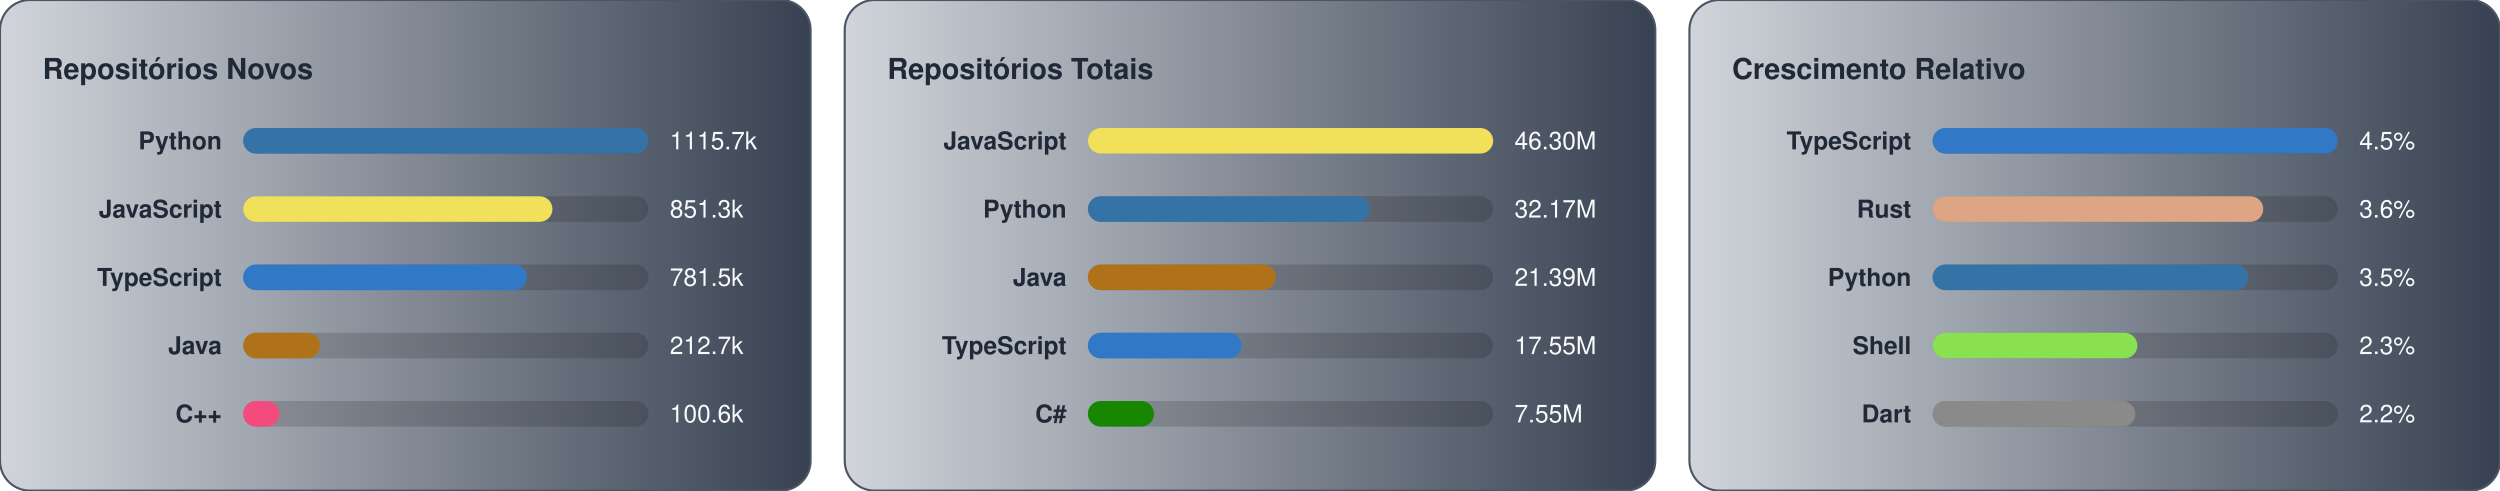
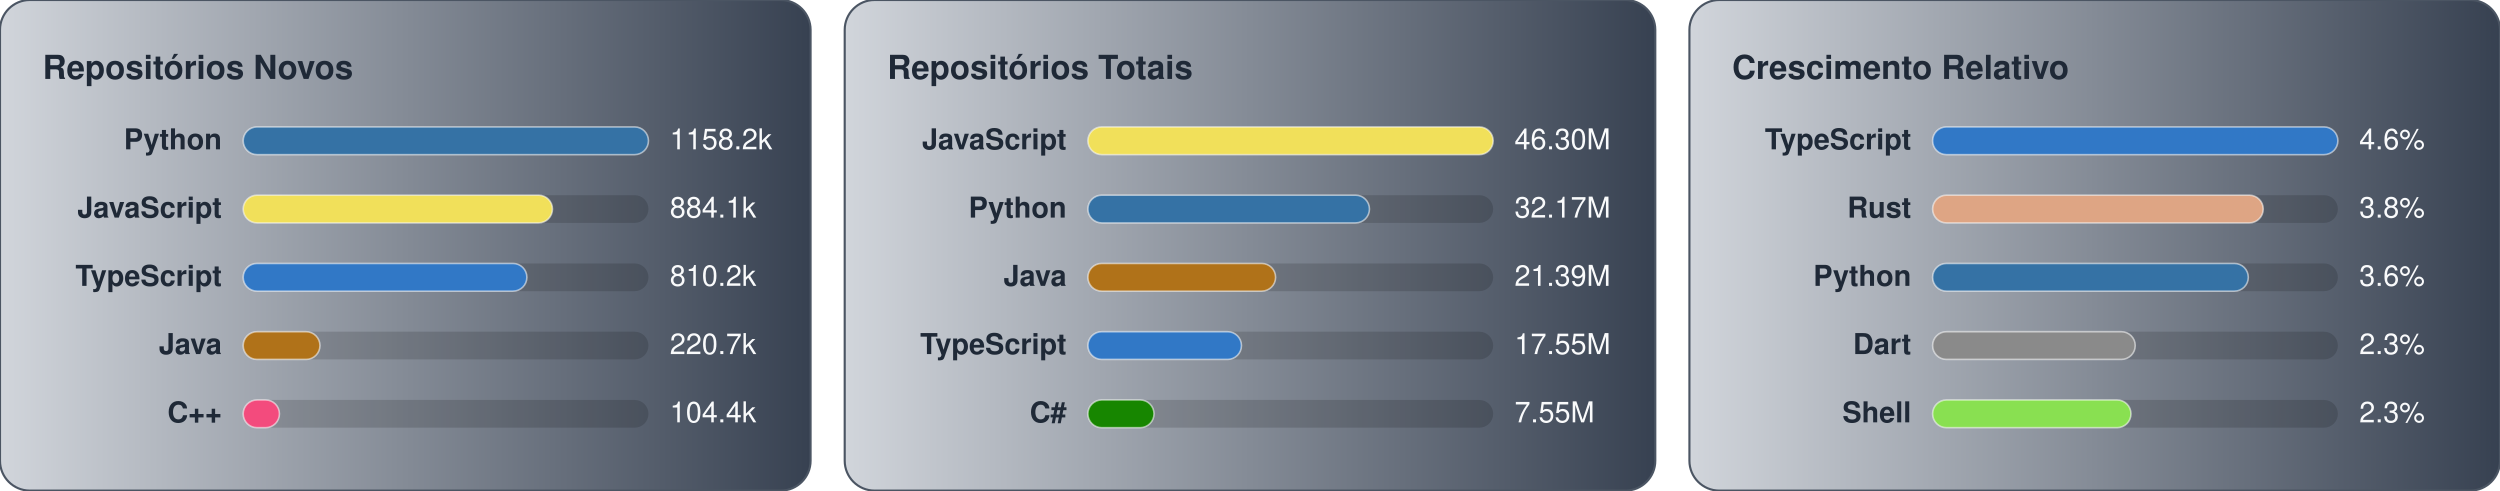
<svg xmlns="http://www.w3.org/2000/svg" width="1172.0" height="230.0" viewBox="0 0 1172.0 230.0">
  <g transform="translate(0.0,0)">
    <defs>
      <linearGradient id="gradGithubNew" x1="0%" y1="0%" x2="100%" y2="0%">
        <stop offset="0%" stop-color="#D1D5DB" />
        <stop offset="100%" stop-color="#374151" />
      </linearGradient>
    </defs>
    <style>
-     text { font-family: -apple-system, BlinkMacSystemFont, "Segoe UI", Helvetica, Arial, sans-serif; font-size: 11.5px; }
+     text { font-family: -apple-system, BlinkMacSystemFont, "Segoe UI", Helvetica, Arial, sans-serif; font-size: 13.5px; }
    .card { fill: url(#gradGithubNew); stroke: #4b5563; stroke-width: 1; }
-     .title { fill: #1f2937; font-weight: 700; font-size: 13.5px; }
+     .title { fill: #1f2937; font-weight: 700; font-size: 15.5px; }
    .lbl { fill: #1f2937; font-weight: 600; }
    .val { fill: #f9fafb; }
    .track { fill: rgba(0,0,0,0.15); }
+     .bar { stroke: rgba(255,255,255,0.55); stroke-width: 0.75; }
  </style>
    <rect x="0" y="0" width="380" height="230" rx="14" class="card" />
    <text x="20" y="37" class="title">Repositórios Novos</text>
    <text x="104" y="70.0" text-anchor="end" class="lbl">Python</text>
-     <rect x="114" y="60.0" width="190" height="12" rx="6" class="track" />
-     <rect x="114" y="60.0" width="190" height="12" rx="6" fill="#3572A5" />
-     <text x="314" y="70.0" class="val">1115.7k</text>
+     <rect x="114" y="59.5" width="190" height="13" rx="6.5" class="track" />
+     <rect x="114" y="59.5" width="190" height="13" rx="6.5" fill="#3572A5" class="bar" />
+     <text x="314" y="70.0" class="val">1158.2k</text>
    <text x="104" y="102.0" text-anchor="end" class="lbl">JavaScript</text>
-     <rect x="114" y="92.0" width="190" height="12" rx="6" class="track" />
-     <rect x="114" y="92.0" width="145" height="12" rx="6" fill="#f1e05a" />
-     <text x="314" y="102.0" class="val">851.3k</text>
+     <rect x="114" y="91.5" width="190" height="13" rx="6.5" class="track" />
+     <rect x="114" y="91.5" width="145" height="13" rx="6.5" fill="#f1e05a" class="bar" />
+     <text x="314" y="102.0" class="val">884.1k</text>
    <text x="104" y="134.0" text-anchor="end" class="lbl">TypeScript</text>
-     <rect x="114" y="124.0" width="190" height="12" rx="6" class="track" />
-     <rect x="114" y="124.0" width="133" height="12" rx="6" fill="#3178c6" />
-     <text x="314" y="134.0" class="val">781.5k</text>
+     <rect x="114" y="123.5" width="190" height="13" rx="6.5" class="track" />
+     <rect x="114" y="123.5" width="133" height="13" rx="6.5" fill="#3178c6" class="bar" />
+     <text x="314" y="134.0" class="val">810.2k</text>
    <text x="104" y="166.0" text-anchor="end" class="lbl">Java</text>
-     <rect x="114" y="156.0" width="190" height="12" rx="6" class="track" />
-     <rect x="114" y="156.0" width="36" height="12" rx="6" fill="#b07219" />
-     <text x="314" y="166.0" class="val">212.7k</text>
+     <rect x="114" y="155.5" width="190" height="13" rx="6.5" class="track" />
+     <rect x="114" y="155.5" width="36" height="13" rx="6.5" fill="#b07219" class="bar" />
+     <text x="314" y="166.0" class="val">220.7k</text>
    <text x="104" y="198.0" text-anchor="end" class="lbl">C++</text>
-     <rect x="114" y="188.0" width="190" height="12" rx="6" class="track" />
-     <rect x="114" y="188.0" width="17" height="12" rx="6" fill="#f34b7d" />
-     <text x="314" y="198.0" class="val">100.6k</text>
+     <rect x="114" y="187.5" width="190" height="13" rx="6.5" class="track" />
+     <rect x="114" y="187.5" width="17" height="13" rx="6.5" fill="#f34b7d" class="bar" />
+     <text x="314" y="198.0" class="val">104.4k</text>
  </g>
  <g transform="translate(396.0,0)">
    <defs>
      <linearGradient id="gradGithubTotal" x1="0%" y1="0%" x2="100%" y2="0%">
        <stop offset="0%" stop-color="#D1D5DB" />
        <stop offset="100%" stop-color="#374151" />
      </linearGradient>
    </defs>
    <style>
-     text { font-family: -apple-system, BlinkMacSystemFont, "Segoe UI", Helvetica, Arial, sans-serif; font-size: 11.5px; }
+     text { font-family: -apple-system, BlinkMacSystemFont, "Segoe UI", Helvetica, Arial, sans-serif; font-size: 13.5px; }
    .card { fill: url(#gradGithubTotal); stroke: #4b5563; stroke-width: 1; }
-     .title { fill: #1f2937; font-weight: 700; font-size: 13.5px; }
+     .title { fill: #1f2937; font-weight: 700; font-size: 15.5px; }
    .lbl { fill: #1f2937; font-weight: 600; }
    .val { fill: #f9fafb; }
    .track { fill: rgba(0,0,0,0.15); }
+     .bar { stroke: rgba(255,255,255,0.55); stroke-width: 0.75; }
  </style>
    <rect x="0" y="0" width="380" height="230" rx="14" class="card" />
    <text x="20" y="37" class="title">Repositórios Totais</text>
    <text x="104" y="70.0" text-anchor="end" class="lbl">JavaScript</text>
-     <rect x="114" y="60.0" width="190" height="12" rx="6" class="track" />
-     <rect x="114" y="60.0" width="190" height="12" rx="6" fill="#f1e05a" />
+     <rect x="114" y="59.5" width="190" height="13" rx="6.5" class="track" />
+     <rect x="114" y="59.5" width="190" height="13" rx="6.5" fill="#f1e05a" class="bar" />
    <text x="314" y="70.0" class="val">46.30M</text>
    <text x="104" y="102.0" text-anchor="end" class="lbl">Python</text>
-     <rect x="114" y="92.0" width="190" height="12" rx="6" class="track" />
-     <rect x="114" y="92.0" width="132" height="12" rx="6" fill="#3572A5" />
+     <rect x="114" y="91.5" width="190" height="13" rx="6.5" class="track" />
+     <rect x="114" y="91.5" width="132" height="13" rx="6.5" fill="#3572A5" class="bar" />
    <text x="314" y="102.0" class="val">32.17M</text>
    <text x="104" y="134.0" text-anchor="end" class="lbl">Java</text>
-     <rect x="114" y="124.0" width="190" height="12" rx="6" class="track" />
-     <rect x="114" y="124.0" width="88" height="12" rx="6" fill="#b07219" />
+     <rect x="114" y="123.5" width="190" height="13" rx="6.5" class="track" />
+     <rect x="114" y="123.5" width="88" height="13" rx="6.5" fill="#b07219" class="bar" />
    <text x="314" y="134.0" class="val">21.39M</text>
    <text x="104" y="166.0" text-anchor="end" class="lbl">TypeScript</text>
-     <rect x="114" y="156.0" width="190" height="12" rx="6" class="track" />
-     <rect x="114" y="156.0" width="72" height="12" rx="6" fill="#3178c6" />
+     <rect x="114" y="155.5" width="190" height="13" rx="6.5" class="track" />
+     <rect x="114" y="155.5" width="72" height="13" rx="6.5" fill="#3178c6" class="bar" />
    <text x="314" y="166.0" class="val">17.55M</text>
    <text x="104" y="198.0" text-anchor="end" class="lbl">C#</text>
-     <rect x="114" y="188.0" width="190" height="12" rx="6" class="track" />
-     <rect x="114" y="188.0" width="31" height="12" rx="6" fill="#178600" />
+     <rect x="114" y="187.5" width="190" height="13" rx="6.5" class="track" />
+     <rect x="114" y="187.5" width="31" height="13" rx="6.5" fill="#178600" class="bar" />
    <text x="314" y="198.0" class="val">7.55M</text>
  </g>
  <g transform="translate(792.0,0)">
    <defs>
      <linearGradient id="gradGithubGrowth" x1="0%" y1="0%" x2="100%" y2="0%">
        <stop offset="0%" stop-color="#D1D5DB" />
        <stop offset="100%" stop-color="#374151" />
      </linearGradient>
    </defs>
    <style>
-     text { font-family: -apple-system, BlinkMacSystemFont, "Segoe UI", Helvetica, Arial, sans-serif; font-size: 11.5px; }
+     text { font-family: -apple-system, BlinkMacSystemFont, "Segoe UI", Helvetica, Arial, sans-serif; font-size: 13.5px; }
    .card { fill: url(#gradGithubGrowth); stroke: #4b5563; stroke-width: 1; }
-     .title { fill: #1f2937; font-weight: 700; font-size: 13.5px; }
+     .title { fill: #1f2937; font-weight: 700; font-size: 15.5px; }
    .lbl { fill: #1f2937; font-weight: 600; }
    .val { fill: #f9fafb; }
    .track { fill: rgba(0,0,0,0.15); }
+     .bar { stroke: rgba(255,255,255,0.55); stroke-width: 0.75; }
  </style>
    <rect x="0" y="0" width="380" height="230" rx="14" class="card" />
    <text x="20" y="37" class="title">Crescimento Relativo</text>
    <text x="104" y="70.0" text-anchor="end" class="lbl">TypeScript</text>
-     <rect x="114" y="60.0" width="190" height="12" rx="6" class="track" />
-     <rect x="114" y="60.0" width="190" height="12" rx="6" fill="#3178c6" />
-     <text x="314" y="70.0" class="val">4.5%</text>
+     <rect x="114" y="59.5" width="190" height="13" rx="6.5" class="track" />
+     <rect x="114" y="59.5" width="190" height="13" rx="6.5" fill="#3178c6" class="bar" />
+     <text x="314" y="70.0" class="val">4.6%</text>
    <text x="104" y="102.0" text-anchor="end" class="lbl">Rust</text>
-     <rect x="114" y="92.0" width="190" height="12" rx="6" class="track" />
-     <rect x="114" y="92.0" width="155" height="12" rx="6" fill="#dea584" />
-     <text x="314" y="102.0" class="val">3.6%</text>
+     <rect x="114" y="91.5" width="190" height="13" rx="6.5" class="track" />
+     <rect x="114" y="91.5" width="155" height="13" rx="6.5" fill="#dea584" class="bar" />
+     <text x="314" y="102.0" class="val">3.8%</text>
    <text x="104" y="134.0" text-anchor="end" class="lbl">Python</text>
-     <rect x="114" y="124.0" width="190" height="12" rx="6" class="track" />
-     <rect x="114" y="124.0" width="148" height="12" rx="6" fill="#3572A5" />
-     <text x="314" y="134.0" class="val">3.5%</text>
-     <text x="104" y="166.0" text-anchor="end" class="lbl">Shell</text>
-     <rect x="114" y="156.0" width="190" height="12" rx="6" class="track" />
-     <rect x="114" y="156.0" width="96" height="12" rx="6" fill="#89e051" />
+     <rect x="114" y="123.5" width="190" height="13" rx="6.5" class="track" />
+     <rect x="114" y="123.5" width="148" height="13" rx="6.5" fill="#3572A5" class="bar" />
+     <text x="314" y="134.0" class="val">3.6%</text>
+     <text x="104" y="166.0" text-anchor="end" class="lbl">Dart</text>
+     <rect x="114" y="155.5" width="190" height="13" rx="6.5" class="track" />
+     <rect x="114" y="155.5" width="95" height="13" rx="6.5" fill="#8a8a8a" class="bar" />
    <text x="314" y="166.0" class="val">2.3%</text>
-     <text x="104" y="198.0" text-anchor="end" class="lbl">Dart</text>
-     <rect x="114" y="188.0" width="190" height="12" rx="6" class="track" />
-     <rect x="114" y="188.0" width="95" height="12" rx="6" fill="#8a8a8a" />
-     <text x="314" y="198.0" class="val">2.2%</text>
+     <text x="104" y="198.0" text-anchor="end" class="lbl">Shell</text>
+     <rect x="114" y="187.5" width="190" height="13" rx="6.5" class="track" />
+     <rect x="114" y="187.5" width="93" height="13" rx="6.5" fill="#89e051" class="bar" />
+     <text x="314" y="198.0" class="val">2.3%</text>
  </g>
</svg>
